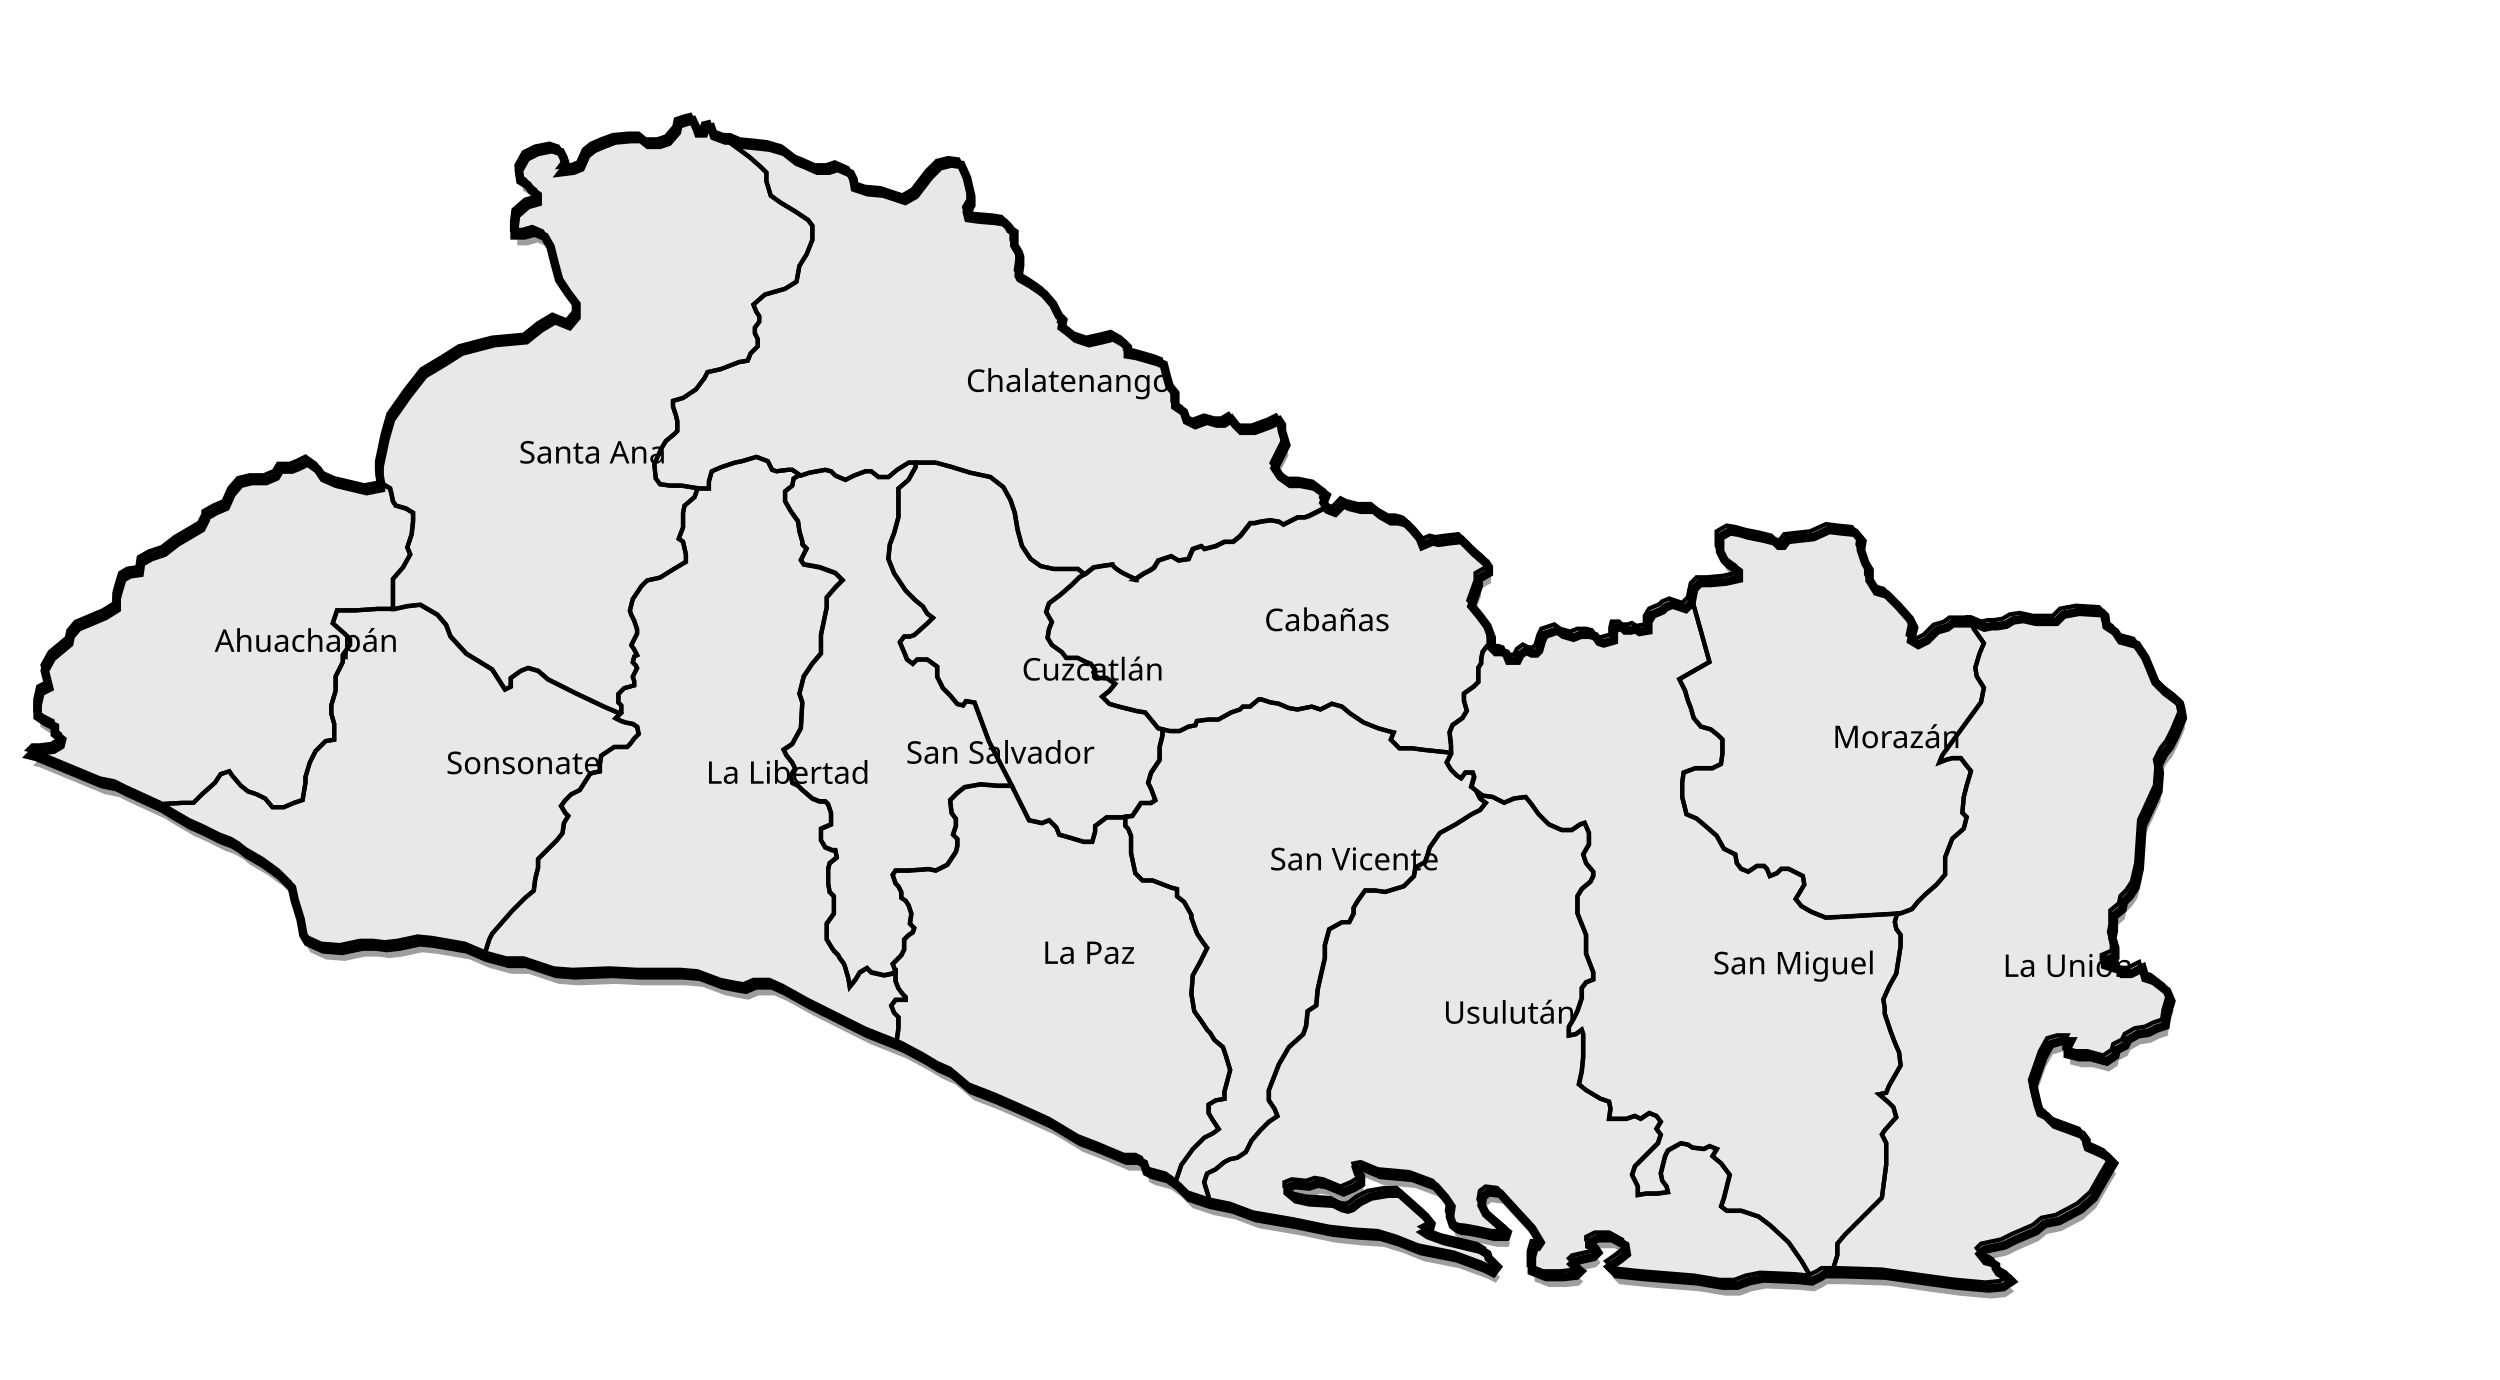
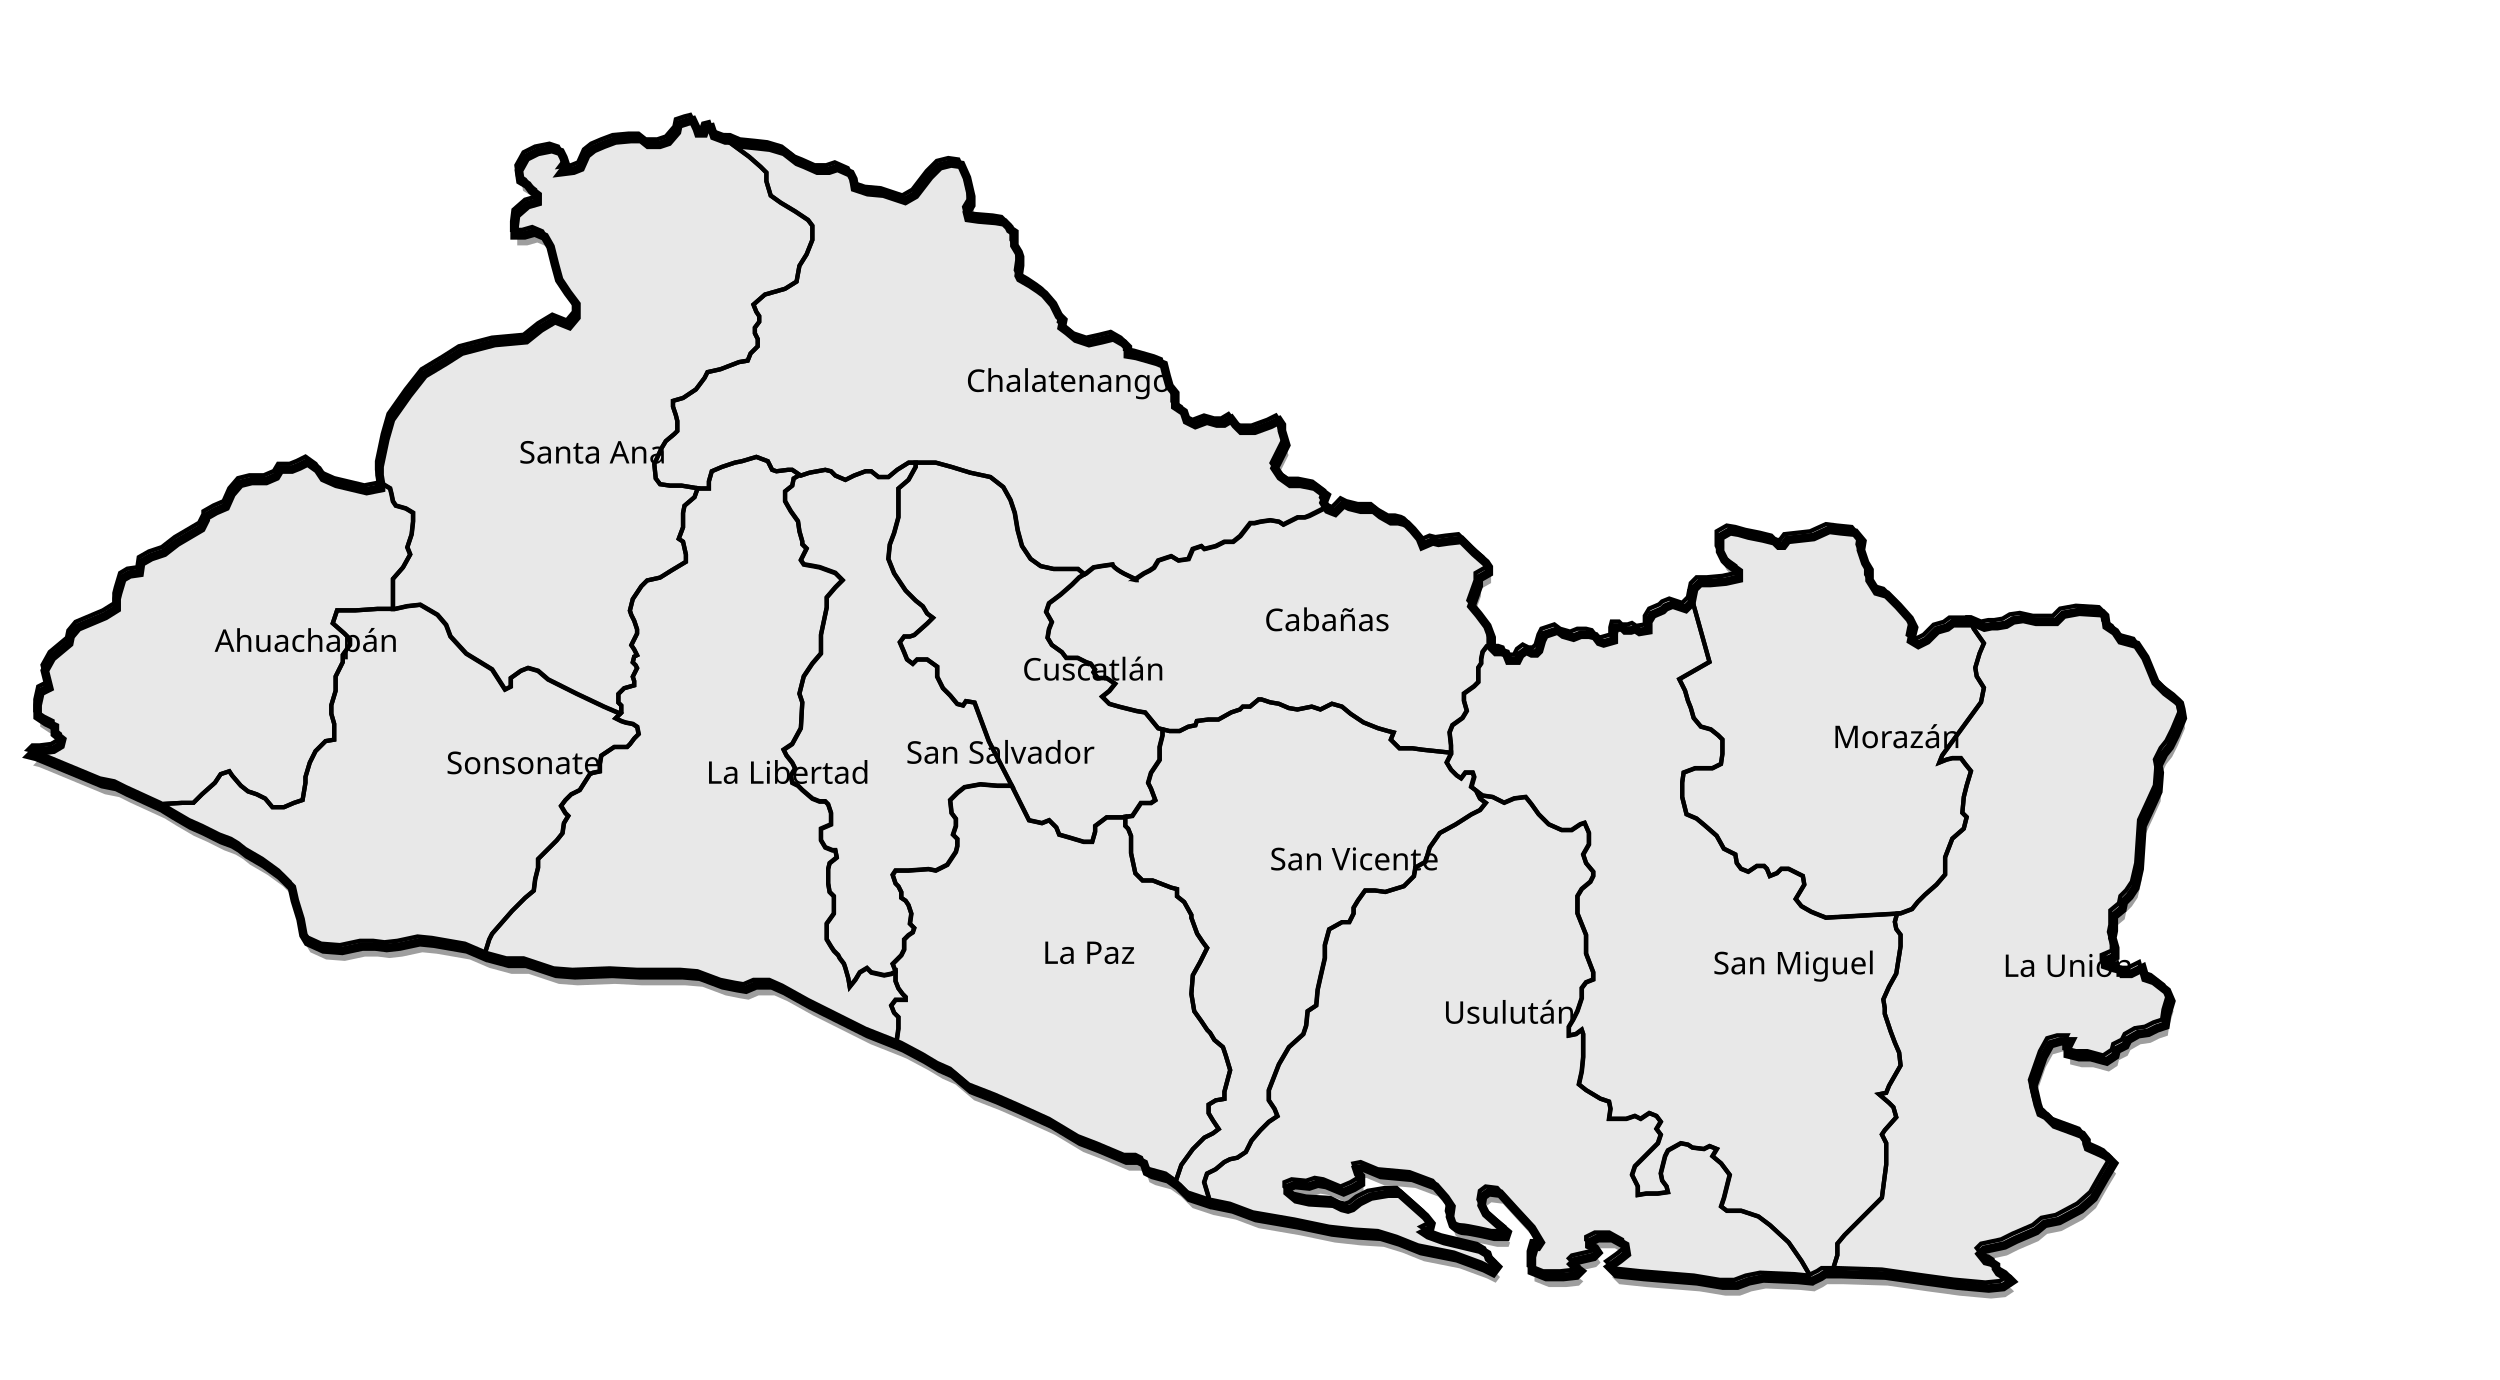
<svg xmlns="http://www.w3.org/2000/svg" version="1.1" id="svg1306" x="0px" y="0px" width="870px" height="480px" viewBox="0 0 870 480" enable-background="new 0 0 870 480" xml:space="preserve">
  <path id="shadow" fill="#9E9E9E" d="M242,45.4l-2,0.5l-3,1l-0.5,2.5l-3,3.5l-3,1h-4l-2.5-2h-3.5l-5.5,0.5l-4,1.5l-3.5,1.5l-2.5,2  l-2,4.5l-2.5,1l-4,0.5l1.5-2l-1-3l-1-2l-3-1l-5,1l-4,2l-2.5,4.5l0.5,3.5l2.5,1.5l1.5,2l2,1.5v2.5l-3.5,1l-4,3.5l-0.5,4v3h3.5l3.5-1  l3.5,1.5l2,3.5l1.5,6l1.5,5.5l3,4.5l3,4v4.5l-2.5,3l-2.5-1l-2.5-1l-5,3l-5,4l-11,1l-11.5,3l-5.5,3.5l-7.5,4.5l-5.5,7l-6,8.5l-2,7  l-2,9.5v3l0.5,3v0.8v0.7l-5,1l-10.5-2.5l-4.5-2l-2-3l-3.5-2.5l-3,1.5l-2.5,1h-4l-1.5,2.5l-3.5,1.5h-5l-4,1l-3,3.5l-2,4.5l-3.5,1.5  l-3.5,2v1l-1.5,3l-8.5,5l-4.5,3.5l-4.5,1.5l-3.5,2l-0.5,3.5l-3.5,0.5l-2.5,1.5l-1.5,5l-0.5,2v3.5l-4,2.5l-9.5,4l-2.5,3l-0.5,2.5  l-3,2.5l-3,2.5l-2.5,4.5l1.5,6l-3,1.5l-1,4.5v4l3,2l3,1.5v2.5l2.5,2l-0.5,2l-2.5,1.5l-4,0.5h-2.5l-1.5,1.5l2,0.5l2.5,1l20.5,8.5l5,1  l4,2l12,5.5l0.6,0.4l3.4,2.1l6,3.5l4.5,2l6,3l4,1.5l2.5,1.5l2.5,2l6,3.5l5.5,4l4,4l1,4.5l2,6.5l1,5.5l1.5,2.5l5.5,2.5l6.5,0.5l7-1.5  h4.5l4,0.5l4.5-0.5l7-1.5l5,0.5l11.5,2l7,3l0.1,0l7.4,2h6l4.5,1.5l6,2l6.5,0.5l13-0.5l9.5,0.5h6.5h8.5l6,0.5l8,3l5,1l3,0.5l3.5-1.5  h2h3.5l4.5,2l9,5l20,10l10.6,4.2l1.9,0.8l7.5,4l5,3l4.5,2l6.5,5.5l9,3.5l8,3.5l11,5l10,6l6.5,2.5l9.5,4h4l2,1l1,3l2,1l5.5,1.5  l3.5,2.5l0.1,0.1l3.9,3.9l7.5,2.5l0.2,0l7.3,1.5l8,3l14.5,2.5l12,2.5l9,1l8,0.5l6.5,2l7.5,3l12.5,2.5l9.5,3.5l3,1.5l1.5-2l-1.5-1.5  l-1.5-1.5l-0.5-1.5l-2.5-1.5l-12.5-3l-5.5-2l-1.5-1l2-1l0.5-2l-2-2.5l-9-8h-4l-6,1l-4,2l-2.5,2l-1.5,0.5l-2-0.5l-3-1.5l-8.5-0.5  l-4.5-1l-3-2.5v-1.5l2.5-1l5,0.5l3-1l3,0.5l6,2.5l3.5-1.5l2.5-1.5v-2.5l-1-1l-0.5-1.5l2.5-0.5l6,2.5l11,1l8,3l3.5,4l2,3l-0.5,3.5  l1,3c0,0,2,2,4,2s10.5,2,10.5,2h4l0.5-1.5l-3-2.5l-4.5-4l-1.5-3l0.5-3l2-1.5l4,0.5l5,5.5l6,6.5l3,5l-1,1.5h-1l-1,3.5v5l5,2h6  l4.5-0.5l1.5-1.5l-2-1.5l-1-1l1-1l6.5-1.5l1.5-1.5l-1-1.5l-2-1v-1l3-1.5h5l4.5,2.5l0.5,3l-2.5,2l-3.5,2.5l2.5,2.5l9.5,1l18.5,1.5  l9,1.5h5l4-1.5l5-1l12,0.5l5,0.5l0.3-0.2l2.6-1.3l1.5-1h4.1h1.4l15.5,0.5l14,2l11,1.5l11,1l5-0.5l3-2l-1-1l-3.5-2l-1-1.5v-1l-1.5-1  l-2-0.5l-2-2.5l1.5-1.5l7-1.5l4-2l7-3l3-2.5l5-1l7.5-4l4.5-4l4-7l3-5l-2.5-2.5l-2-1l-4.5-2l-0.5-1.5v-1l-1.5-2l-9.5-3.5l-3-3l-2-1  l-1-3l-1.5-6.5l3.5-10l2.5-4.5l3.5-1h3.5l-1,2v2.5l4,1h4l5.5,1.5l3-2l0.5-2l3-1.5l1-2l3.5-2l3.5-0.5l3-1.5l3-1l0.5-3.5l1.5-5  l-1.5-3.5l-4.5-3.5l-3-1l-1-3.5l-1,0.5l-3,1.5h-3l-1-1.5l-2-0.5l-3-1v-1.5l3.5-1.5v-3l-1-3.5l0.5-2.5v-2v-3l3-2.5l0.5-2.5l2-2l2-3  l1.5-6.5l1-15l3-6.5l2.5-5.5l0.5-6.5l-0.5-2.5l2-4l2-2.5l2-4l2.5-6l-0.5-3l-0.5-2l-1-1l-4-3l-3.5-3.5l-3.5-8.5l-3-4.5l-5.5-1.5l-2-3  l-3-2l-0.5-3.5l-1-1l-8-0.5l-5.5,1l-2.5,2.5h-7l-4.5-1l-3.5,0.5l-2.5,1.5l-3,0.5h-2l-2.5,0.5l-3.5-1.5h-0.9h-6.6l-2,1.5l-3.5,1  l-3.5,3.5l-3,1.5l-2.5-1.5l0.5-2.5l0.5-2l-1.5-3l-4-4.5l-4-4l-3.5-1l-2.5-4v-3.5l-1.5-2.5l-1.5-4.5l0.5-3l-2.5-3l-5-0.5l-4-0.5  l-5.5,2.5l-4.5,0.5l-4.5,0.5l-1.5,2h-1.5l-1.5-1.5l-4-1l-5-1l-3.5-1l-3-0.5l-3.5,2v5l1.5,3l1.5,1.5l3.5,2.5v2.5l-4.5,1l-5.5,0.5  h-3.5l-2,2l-0.5,2.4l-0.5,2.6l-2,2l-4.5-1.5l-2.5,1l-1,1l-3.5,1.5l-1.5,2.5v3l-3,0.5l-1.5-1l-1.5,0.5h-2l-1-1h-2.5l-0.5,2v2.5  l-3.5,1l-1.5-0.5l-1.5-2l-2-0.5h-3l-2.5,1l-3.5-1l-2-1.5l-4.5,1.5l-1,2l-1,3.5l-1,1h-1.5l-2-1l-2,1.5l-1,2h-3l-1-2.5l-1.5-0.5h-2  l-0.9-0.9l-0.6-0.6v-3.5l-1.5-4l-3-4l-2.5-3l2.5-7v-2.5l3.5-2v-2l-1-1.5l-4-3.5l-4.5-4.5l-4.5,0.5l-3.5,0.5l-2-0.5l-3.5,1.5l-1-2.5  l-2.5-3l-2-2l-1-0.5l-2-0.5h-2.5l-3.5-2l-2.5-2h-4.5l-4-1l-2-1l-1.5,1.5l-1.5,1.5l-1.3-0.5l-1.2-0.5l-1.5-2.5l1-2.5l-4-3l-5-1h-3.5  l-3.5-2.5l-2-3l4-8l-1.5-5v-2l-1-1.5l-3,1.5l-5.5,2h-4.5l-2-2l-1.5-2l-2.5,1.5h-2.5l-3.5-1l-4,1.5l-3-1.5l-1-3l-3-2v-4.5l-2-2.5  l-1-3.5l-1-4l-2.5-1l-7-2l-3-0.5v-2.5l-1.5-1.5l-3.5-2l-4,1l-4.5,1l-4.5-1.5l-3-2.5l-2-1.5l0.5-2.5l-1.5-1.5l-2-4l-3-3.5l-2-1.5  l-3-2l-3.5-2l-0.5-1l0.5-3.5v-3l-0.5-1.5l-1.5-2.5v-4.5l-1.5-1l-0.5-1l-1.5-1.5l-3-0.5l-6-0.5l-3.5-0.5l-0.5-2l1.5-2.5v-3l-1.5-6.5  l-2-4.5l-3.5-0.5l-4,1l-3.5,3.5l-5,6.5l-3.5,2l-7.5-2.5l-5.5-0.5l-4.5-1.5l-0.5-3l-1-2l-4.5-2l-3,1h-4l-4.5-2l-2.5-1l-4.5-3.5  l-5-1.5l-4.5-0.5l-5-0.5l-3.5-1.5h-1.9h-0.6l-4-1.5l-1-3l-2,0.5l-0.5,1.5h-2l-0.5-1.5L242,45.4z" />
  <path id="background" fill="#E8E8E8" stroke="#000000" stroke-width="3" d="M241.1,41.9l-2,0.5l-3,1l-0.5,2.5l-3,3.5l-3,1h-4l-2.5-2  h-3.5l-5.5,0.5l-4,1.5l-3.5,1.5l-2.5,2l-2,4.5l-2.5,1l-4,0.5l1.5-2l-1-3l-1-2l-3-1l-5,1l-4,2l-2.5,4.5l0.5,3.5l2.5,1.5l1.5,2l2,1.5  v2.5l-3.5,1l-4,3.5l-0.5,4v3h3.5l3.5-1l3.5,1.5l2,3.5l1.5,6l1.5,5.5l3,4.5l3,4v4.5l-2.5,3l-2.5-1l-2.5-1l-5,3l-5,4l-11,1l-11.5,3  l-5.5,3.5l-7.5,4.5l-5.5,7l-6,8.5l-2,7l-2,9.5v3l0.5,3v0.8v0.7l-5,1l-10.5-2.5l-4.5-2l-2-3l-3.5-2.5l-3,1.5l-2.5,1h-4l-1.5,2.5  l-3.5,1.5h-5l-4,1l-3,3.5l-2,4.5l-3.5,1.5l-3.5,2v1l-1.5,3l-8.5,5l-4.5,3.5l-4.5,1.5l-3.5,2l-0.5,3.5l-3.5,0.5l-2.5,1.5l-1.5,5  l-0.5,2v3.5l-4,2.5l-9.5,4l-2.5,3l-0.5,2.5l-3,2.5l-3,2.5l-2.5,4.5l1.5,6l-3,1.5l-1,4.5v4l3,2l3,1.5v2.5l2.5,2l-0.5,2l-2.5,1.5  l-4,0.5h-2.5l-1.5,1.5l2,0.5l2.5,1l20.5,8.5l5,1l4,2l12,5.5l0.6,0.4l3.4,2.1l6,3.5l4.5,2l6,3l4,1.5l2.5,1.5l2.5,2l6,3.5l5.5,4l4,4  l1,4.5l2,6.5l1,5.5l1.5,2.5l5.5,2.5l6.5,0.5l7-1.5h4.5l4,0.5l4.5-0.5l7-1.5l5,0.5l11.5,2l7,3l0.1,0l7.4,2h6l4.5,1.5l6,2l6.5,0.5  l13-0.5l9.5,0.5h6.5h8.5l6,0.5l8,3l5,1l3,0.5l3.5-1.5h2h3.5l4.5,2l9,5l20,10l10.6,4.2l1.9,0.8l7.5,4l5,3l4.5,2l6.5,5.5l9,3.5l8,3.5  l11,5l10,6l6.5,2.5l9.5,4h4l2,1l1,3l2,1l5.5,1.5l3.5,2.5l0.1,0.1l3.9,3.9l7.5,2.5l0.2,0l7.3,1.5l8,3l14.5,2.5l12,2.5l9,1l8,0.5  l6.5,2l7.5,3l12.5,2.5l9.5,3.5l3,1.5l1.5-2l-1.5-1.5l-1.5-1.5l-0.5-1.5l-2.5-1.5l-12.5-3l-5.5-2l-1.5-1l2-1l0.5-2l-2-2.5l-9-8h-4  l-6,1l-4,2l-2.5,2l-1.5,0.5l-2-0.5l-3-1.5l-8.5-0.5l-4.5-1l-3-2.5v-1.5l2.5-1l5,0.5l3-1l3,0.5l6,2.5l3.5-1.5l2.5-1.5v-2.5l-1-1  l-0.5-1.5l2.5-0.5l6,2.5l11,1l8,3l3.5,4l2,3l-0.5,3.5l1,3c0,0,2,2,4,2c2,0,10.5,2,10.5,2h4l0.5-1.5l-3-2.5l-4.5-4l-1.5-3l0.5-3  l2-1.5l4,0.5l5,5.5l6,6.5l3,5l-1,1.5h-1l-1,3.5v5l5,2h6l4.5-0.5l1.5-1.5l-2-1.5l-1-1l1-1l6.5-1.5l1.5-1.5l-1-1.5l-2-1v-1l3-1.5h5  l4.5,2.5l0.5,3l-2.5,2l-3.5,2.5l2.5,2.5l9.5,1l18.5,1.5l9,1.5h5l4-1.5l5-1l12,0.5l5,0.5l0.3-0.2l2.7-1.3l1.5-1h4.1h1.4l15.5,0.5  l14,2l11,1.5l11,1l5-0.5l3-2l-1-1l-3.5-2l-1-1.5v-1l-1.5-1l-2-0.5l-2-2.5l1.5-1.5l7-1.5l4-2l7-3l3-2.5l5-1l7.5-4l4.5-4l4-7l3-5  l-2.5-2.5l-2-1l-4.5-2l-0.5-1.5v-1l-1.5-2l-9.5-3.5l-3-3l-2-1l-1-3l-1.5-6.5l3.5-10l2.5-4.5l3.5-1h3.5l-1,2v2.5l4,1h4l5.5,1.5l3-2  l0.5-2l3-1.5l1-2l3.5-2l3.5-0.5l3-1.5l3-1l0.5-3.5l1.5-5l-1.5-3.5l-4.5-3.5l-3-1l-1-3.5l-1,0.5l-3,1.5h-3l-1-1.5l-2-0.5l-3-1v-1.5  l3.5-1.5v-3l-1-3.5l0.5-2.5v-2v-3l3-2.5l0.5-2.5l2-2l2-3l1.5-6.5l1-15l3-6.5l2.5-5.5l0.5-6.5l-0.5-2.5l2-4l2-2.5l2-4l2.5-6l-0.5-3  l-0.5-2l-1-1l-4-3l-3.5-3.5l-3.5-8.5l-3-4.5l-5.5-1.5l-2-3l-3-2l-0.5-3.5l-1-1l-8-0.5l-5.5,1l-2.5,2.5h-7l-4.5-1l-3.5,0.5l-2.5,1.5  l-3,0.5h-2l-2.5,0.5l-3.5-1.5h-0.9h-6.6l-2,1.5l-3.5,1l-3.5,3.5l-3,1.5l-2.5-1.5l0.5-2.5l0.5-2l-1.5-3l-4-4.5l-4-4l-3.5-1l-2.5-4  v-3.5l-1.5-2.5l-1.5-4.5l0.5-3l-2.5-3l-5-0.5l-4-0.5l-5.5,2.5l-4.5,0.5l-4.5,0.5l-1.5,2h-1.5l-1.5-1.5l-4-1l-5-1l-3.5-1l-3-0.5  l-3.5,2v5l1.5,3l1.5,1.5l3.5,2.5v2.5l-4.5,1l-5.5,0.5h-3.5l-2,2l-0.5,2.4l-0.5,2.6l-2,2l-4.5-1.5l-2.5,1l-1,1l-3.5,1.5l-1.5,2.5v3  l-3,0.5l-1.5-1l-1.5,0.5h-2l-1-1h-2.5l-0.5,2v2.5l-3.5,1l-1.5-0.5l-1.5-2l-2-0.5h-3l-2.5,1l-3.5-1l-2-1.5l-4.5,1.5l-1,2l-1,3.5l-1,1  h-1.5l-2-1l-2,1.5l-1,2h-3l-1-2.5l-1.5-0.5h-2l-0.9-0.9l-0.6-0.6v-3.5l-1.5-4l-3-4l-2.5-3l2.5-7v-2.5l3.5-2v-2l-1-1.5l-4-3.5  l-4.5-4.5l-4.5,0.5l-3.5,0.5l-2-0.5l-3.5,1.5l-1-2.5l-2.5-3l-2-2l-1-0.5l-2-0.5h-2.5l-3.5-2l-2.5-2h-4.5l-4-1l-2-1l-1.5,1.5  l-1.5,1.5l-1.3-0.5l-1.2-0.5l-1.5-2.5l1-2.5l-4-3l-5-1h-3.5l-3.5-2.5l-2-3l4-8l-1.5-5v-2l-1-1.5l-3,1.5l-5.5,2H432l-2-2l-1.5-2  l-2.5,1.5h-2.5l-3.5-1l-4,1.5l-3-1.5l-1-3l-3-2v-4.5l-2-2.5l-1-3.5l-1-4l-2.5-1l-7-2l-3-0.5v-2.5l-1.5-1.5l-3.5-2l-4,1l-4.5,1  l-4.5-1.5l-3-2.5l-2-1.5l0.5-2.5l-1.5-1.5l-2-4l-3-3.5l-2-1.5l-3-2l-3.5-2l-0.5-1l0.5-3.5v-3l-0.5-1.5l-1.5-2.5v-4.5l-1.5-1l-0.5-1  l-1.5-1.5l-3-0.5l-6-0.5l-3.5-0.5l-0.5-2l1.5-2.5v-3l-1.5-6.5l-2-4.5l-3.5-0.5l-4,1l-3.5,3.5l-5,6.5l-3.5,2l-7.5-2.5l-5.5-0.5  l-4.5-1.5l-0.5-3l-1-2l-4.5-2l-3,1h-4l-4.5-2l-2.5-1l-4.5-3.5l-5-1.5l-4.5-0.5l-5-0.5l-3.5-1.5h-1.9h-0.6l-4-1.5l-1-3l-2,0.5  l-0.5,1.5h-2l-0.5-1.5L241.1,41.9z" />
  <g id="d14">
    <path id="_x31_4" fill="none" stroke="#000000" stroke-width="1.5" d="M660.2,317.9l-0.8,2.9l0.5,2.5l1.5,2v4l-1.5,9.5l-2.5,4.5   l-2,4.5l0.5,3v2l2,6l1.5,4l1.5,3.5l0.5,4.5l-2,3.5l-2,3.5l-1,2.5l-2.5,0.5l3.5,3l1.5,1.5l1,3.5l-4,4.5l-1,1.5l1.5,3v3v4.5   l-1.5,11.5l-13,13l-2.5,3v4l-1.4,4.5h1.4l15.5,0.5l14,2l11,1.5l11,1l5-0.5l3-2l-1-1l-3.5-2l-1-1.5v-1l-1.5-1l-2-0.5l-2-2.5l1.5-1.5   l7-1.5l4-2l7-3l3-2.5l5-1l7.5-4l4.5-4l4-7l3-5l-2.5-2.5l-2-1l-4.5-2l-0.5-1.5v-1l-1.5-2l-9.5-3.5l-3-3l-2-1l-1-3l-1.5-6.5l3.5-10   l2.5-4.5l3.5-1h3.5l-1,2v2.5l4,1h4l5.5,1.5l3-2l0.5-2l3-1.5l1-2l3.5-2l3.5-0.5l3-1.5l3-1l0.5-3.5l1.5-5l-1.5-3.5l-4.5-3.5l-3-1   l-1-3.5l-1,0.5l-3,1.5h-3l-1-1.5l-2-0.5l-3-1v-1.5l3.5-1.5v-3l-1-3.5l0.5-2.5v-2v-3l3-2.5l0.5-2.5l2-2l2-3l1.5-6.5l1-15l3-6.5   l2.5-5.5l0.5-6.5l-0.5-2.5l2-4l2-2.5l2-4l2.5-6l-0.5-3l-0.5-2l-1-1l-4-3l-3.5-3.5l-3.5-8.5l-3-4.5l-5.5-1.5l-2-3l-3-2l-0.5-3.5   l-1-1l-8-0.5l-5.5,1l-2.5,2.5h-7l-4.5-1l-3.5,0.5l-2.5,1.5l-3,0.5h-2l-2.5,0.5l-3.5-1.5h-0.9l1.9,4l3.5,5l-1.5,3.5l-1.5,5l0.5,3   l2.5,4l-1,5l-13.5,18.5l-1,2.5l2.5-1l2-0.5h3l1.5,2l2,2.5l-1.5,5l-1,4l-0.5,5.5l1.5,1.5l-1,4l-4,3.5l-2.5,6.5v6l-3,3.5l-4,3.5   l-2.5,2.5l-2,2.5l-4,1.5L660.2,317.9z" />
    <text transform="matrix(1 0 0 1 696.9795 339.9434)" font-family="'MyriadPro-Regular'" font-size="10.858">La Unión</text>
  </g>
  <g id="d13">
    <path id="_x31_3_1_" fill="none" stroke="#000000" stroke-width="1.5" d="M587.9,205.3l7,25.1l-10.5,6l2,4l1,3.5l1,2.5l1,3.5l2.5,3   l3.5,1l2.5,2l1.5,1.5v5l-0.5,3.5l-3,1.5h-3.5h-2.5l-4,1.5l-0.5,3.5v5l1.5,6l3.5,1.5l3,2.5l4,3.5l2.5,4.5l4,2l0.5,3l1.5,2l2.5,1l3-2   h2.5l1,1l1,2.5l2.5-1l1.5-1.5h2.5l5,2.5l0.5,3l-1.5,2.5l-1.5,2.5l2,2.5l3.5,2l5,2l26-1.5l4-1.5l2-2.5l2.5-2.5l4-3.5l3-3.5v-6   l2.5-6.5l4-3.5l1-4l-1.5-1.5l0.5-5.5l1-4l1.5-5l-2-2.5l-1.5-2h-3l-2,0.5l-2.5,1l1-2.5l13.5-18.5l1-5l-2.5-4l-0.5-3l1.5-5l1.5-3.5   l-3.5-5l-1.9-4h-6.6l-2,1.5l-3.5,1l-3.5,3.5l-3,1.5l-2.5-1.5l0.5-2.5l0.5-2l-1.5-3l-4-4.5l-4-4l-3.5-1l-2.5-4v-3.5l-1.5-2.5   l-1.5-4.5l0.5-3l-2.5-3l-5-0.5l-4-0.5l-5.5,2.5l-4.5,0.5l-4.5,0.5l-1.5,2h-1.5l-1.5-1.5l-4-1l-5-1l-3.5-1l-3-0.5l-3.5,2v5l1.5,3   l1.5,1.5l3.5,2.5v2.5l-4.5,1l-5.5,0.5h-3.5l-2,2L587.9,205.3z" />
    <text transform="matrix(1 0 0 1 637.6904 260.3203)" font-family="'MyriadPro-Regular'" font-size="10.858">Morazán</text>
  </g>
  <g id="d12">
    <path id="_x31_2_1_" fill="none" stroke="#000000" stroke-width="1.5" d="M660.2,317.9l-24.8,1.4l-5-2l-3.5-2l-2-2.5l1.5-2.5   l1.5-2.5l-0.5-3l-5-2.5h-2.5l-1.5,1.5l-2.5,1l-1-2.5l-1-1h-2.5l-3,2l-2.5-1l-1.5-2l-0.5-3l-4-2l-2.5-4.5l-4-3.5l-3-2.5l-3.5-1.5   l-1.5-6v-5l0.5-3.5l4-1.5h2.5h3.5l3-1.5l0.5-3.5v-5l-1.5-1.5l-2.5-2l-3.5-1l-2.5-3l-1-3.5l-1-2.5l-1-3.5l-2-4l10.5-6l-7-25.1   l-0.5,2.6l-2,2l-4.5-1.5l-2.5,1l-1,1l-3.5,1.5l-1.5,2.5v3l-3,0.5l-1.5-1l-1.5,0.5h-2l-1-1h-2.5l-0.5,2v2.5l-3.5,1l-1.5-0.5l-1.5-2   l-2-0.5h-3l-2.5,1l-3.5-1l-2-1.5l-4.5,1.5l-1,2l-1,3.5l-1,1h-1.5l-2-1l-2,1.5l-1,2h-3l-1-2.5l-1.5-0.5h-2l-0.9-0.9l-1.1,0.9l-1.5,2   l-0.5,2.5v1.5l-1,1.5v2.5v2.5l-1.5,1.5l-3.5,2.5v2.5l1,3.5l-1.5,2.5l-3.5,2.5l-1,2.5l0.5,4.5v3l-1.5,3l1.5,2.5l2,2l1.5,1l1.5-2h2.5   l0.5,1.5l-1,3.5l4,3l3.5,0.5l4,2l3.5-1.5l4-0.5l2,2.5l2.5,3.5l3.5,3.5l4.5,2h3.5l3-2l1.5-0.5l1.5,3.5v4l-2,3.5l1,3l2.5,3v1.5l-1,2   l-3,2.5l-1.5,2.5v6l2,5l1,2.5v6.5l2.5,6.5v2.5l-2.5,1l-1.5,2v3.5l-1.5,4.5l-1.5,3l-1.5,2.5v3l2.5-0.5l2-1.5l0.5,1.5v2.5v5.5l-0.5,5   l-1,4.5l2.5,2l5,3l3,1l0.5,2.5l-0.5,3.5h3h3l3-1l2,1l3-2l2.5,1l1.5,2l-1.5,2.5l1.5,2l-1,3l-8,8l-1,3l2,4v3l3-0.5h4l3.5-0.5l-0.5-2   l-1.5-2l-0.5-2.5l1.5-6l1-2l4.5-2.5l2.5,0.5l1.5,1l4,0.5l2-1l2.5,1l-1.5,2.5l3,2.5l1.5,2l1.5,2l-1,4l-1,4l-1,3l2,1.5h5l6,2l4,3   l6.5,6l4.5,6.5l2.8,4.8l2.7-1.3l1.5-1h4.1l1.4-4.5v-4l2.5-3l13-13l1.5-11.5v-4.5v-3l-1.5-3l1-1.5l4-4.5l-1-3.5l-1.5-1.5l-3.5-3   l2.5-0.5l1-2.5l2-3.5l2-3.5l-0.5-4.5l-1.5-3.5l-1.5-4l-2-6v-2l-0.5-3l2-4.5l2.5-4.5l1.5-9.5v-4l-1.5-2l-0.5-2.5L660.2,317.9z" />
    <text transform="matrix(1 0 0 1 596.0684 339.04)" font-family="'MyriadPro-Regular'" font-size="10.858">San Miguel</text>
  </g>
  <g id="d11">
    <path id="_x31_1_2_" fill="none" stroke="#000000" stroke-width="1.5" d="M513.7,275.2l0.3,0.7l1,2l2,1.5l-2,2.5l-3,1.5l-5.5,3.5   l-5.5,3l-3.5,5l-1.5,5l-3.5,2l-0.5,3l-3.5,3.5l-6.5,2l-3.5-0.5H475l-2.5,3.5l-1.5,2.5v2l-1.5,3H467l-4.5,2.5l-1.5,5.5v4.5l-1.5,6.5   l-1,4.5l-0.5,5.5l-3,2l-0.5,5l-1,3l-5,4.5l-3.5,6l-3.5,9v3.5l2,3l1,2.5l-3,2l-3,3l-3,3.5l-2,4l-3,2l-2.5,0.5l-2,1l-3,2.5l-3,1.5   l-1,3l1.5,5l0.2,1l7.3,1.5l8,3l14.5,2.5l12,2.5l9,1l8,0.5l6.5,2l7.5,3l12.5,2.5l9.5,3.5l3,1.5l1.5-2l-1.5-1.5l-1.5-1.5l-0.5-1.5   l-2.5-1.5l-12.5-3l-5.5-2l-1.5-1l2-1l0.5-2l-2-2.5l-9-8h-4l-6,1l-4,2l-2.5,2l-1.5,0.5l-2-0.5l-3-1.5l-8.5-0.5l-4.5-1l-3-2.5v-1.5   l2.5-1l5,0.5l3-1l3,0.5l6,2.5l3.5-1.5l2.5-1.5v-2.5l-1-1l-0.5-1.5l2.5-0.5l6,2.5l11,1l8,3l3.5,4l2,3l-0.5,3.5l1,3c0,0,2,2,4,2   c2,0,10.5,2,10.5,2h4l0.5-1.5l-3-2.5l-4.5-4l-1.5-3l0.5-3l2-1.5l4,0.5l5,5.5l6,6.5l3,5l-1,1.5h-1l-1,3.5v5l5,2h6l4.5-0.5l1.5-1.5   l-2-1.5l-1-1l1-1l6.5-1.5l1.5-1.5l-1-1.5l-2-1v-1l3-1.5h5l4.5,2.5l0.5,3l-2.5,2l-3.5,2.5l2.5,2.5l9.5,1l18.5,1.5l9,1.5h5l4-1.5l5-1   l12,0.5l5,0.5l0.3-0.2l-2.8-4.8l-4.5-6.5l-6.5-6l-4-3l-6-2h-5l-2-1.5l1-3l1-4l1-4l-1.5-2l-1.5-2l-3-2.5l1.5-2.5l-2.5-1l-2,1l-4-0.5   l-1.5-1l-2.5-0.5l-4.5,2.5l-1,2l-1.5,6l0.5,2.5l1.5,2l0.5,2l-3.5,0.5h-4l-3,0.5v-3l-2-4l1-3l8-8l1-3l-1.5-2l1.5-2.5l-1.5-2l-2.5-1   l-3,2l-2-1l-3,1h-3h-3l0.5-3.5l-0.5-2.5l-3-1l-5-3l-2.5-2l1-4.5l0.5-5v-5.5v-2.5l-0.5-1.5l-2,1.5l-2.5,0.5v-3l1.5-2.5l1.5-3   l1.5-4.5v-3.5l1.5-2l2.5-1v-2.5l-2.5-6.5v-6.5l-1-2.5l-2-5v-6l1.5-2.5l3-2.5l1-2v-1.5l-2.5-3l-1-3l2-3.5v-4l-1.5-3.5l-1.5,0.5l-3,2   h-3.5l-4.5-2l-3.5-3.5l-2.5-3.5l-2-2.5l-4,0.5l-3.5,1.5l-4-2l-3.5-0.5L513.7,275.2z" />
    <text transform="matrix(1 0 0 1 502.2119 356.2305)" font-family="'MyriadPro-Regular'" font-size="10.858">Usulután</text>
  </g>
  <g id="d10">
    <path id="_x31_0_2_" fill="none" stroke="#000000" stroke-width="1.5" d="M391.6,284.2v3.2l1,1l1,2.5v6l1.5,7l2.5,2.5h3.5l6.5,2.5   l2,0.5v2.5l2.5,2l2.5,4.5v1l2,5.5l2,3l1.5,2l-2.5,5l-2.5,4.5l-0.5,6.5l1,6l2.5,3.5l2,3l1,1l1.5,2.5l3,2.5l1,3l1.5,5l-2,7.5v2.5   l-3,0.5l-2.5,1.5v3l1.5,2.5l2,3l-2,1.5l-3,1.5l-4,4l-4,5.5l-1.9,5.6l3.9,3.9l7.5,2.5l0.2,0l-0.2-1l-1.5-5l1-3l3-1.5l3-2.5l2-1   l2.5-0.5l3-2l2-4l3-3.5l3-3l3-2l-1-2.5l-2-3v-3.5l3.5-9l3.5-6l5-4.5l1-3l0.5-5l3-2l0.5-5.5l1-4.5l1.5-6.5v-4.5l1.5-5.5l4.5-2.5h2.5   l1.5-3v-2l1.5-2.5l2.5-3.5h3.5l3.5,0.5l6.5-2l3.5-3.5l0.5-3l3.5-2l1.5-5l3.5-5l5.5-3l5.5-3.5l3-1.5l2-2.5l-2-1.5l-1-2l-0.3-0.7   l-1.7-1.3l1-3.5l-0.5-1.5H510l-1.5,2l-1.5-1l-2-2l-1.5-2.5l1.5-3v-0.5h-0.5l-9.5-1l-3.5-0.5H487l-3-3l1-2.5l-2-0.5l-3.5-1l-5-2   l-4.5-3l-3-2.5l-3.5-1l-4,2l-3-1l-5,1l-3-0.5l-3.5-1.5l-3-0.5l-3-1h-1l-3,2.5h-2.5l-1,1l-3,1l-4.5,2.5h-3.5l-4,0.5l-0.5,1.5   l-2.5,0.5l-3,1.5h-3.5l-2.5-0.6v2.1l-1,4v4.5l-3,4.5l-1,3.5l1,2l1.5,4l-1.5,1h-3.5l-1,1.5l-2,3L391.6,284.2z" />
    <text transform="matrix(1 0 0 1 441.8389 302.8467)" font-family="'MyriadPro-Regular'" font-size="10.858">San Vicente</text>
  </g>
  <g id="d09">
    <path id="_x30_9" fill="none" stroke="#000000" stroke-width="1.5" d="M462.2,175.9l-0.7,0.5l-6,3L454,180h-2.5l-2,1l-3,1.5l-1.5-1   l-3-0.5l-3.5,0.5l-2,0.5H435l-3.5,4.5l-2.5,2h-3l-3,1.5l-4,1l-1-1l-3,1l-1.5,3.5l-3.5,0.5l-2.5-1.5l-4.5,1.5l-1.5,2.5l-1.5,1l-2,1   l-3,2c0.1,0,0.3,0.2,0.4,0.2c0.2,0.1,0.2,0.2,0.2,0.2c0,0-0.1,0-0.3,0c-0.6-0.1-1.8-0.4-1.8-0.4h1.5c-0.4-0.2-0.8-0.5-2-1   c-1.4-0.6-2.4-1.2-3.3-1.7c-0.8-0.5-1.4-0.9-1.8-1.3c-0.8-0.7-0.9-1.1-0.9-1.1l-3.5,0.5l-3,0.5l-2.5,2l-2.5,1.5l-2.5,2.5l-4,3.5   l-4,3l-1,3l2,3.5l-1,2.5l-0.5,3l1.5,2.5l3.5,2.5l1.5,2h4l3,1.5l1.5,0.5l1.5,2l-0.5,1l1.5,2h3l3,2l-2,2.5l-2.5,2l2.5,2.5l3.5,1   l6,1.5l3,0.5l4.5,5.5l4,1h3.5l3-1.5l2.5-0.5l0.5-1.5l4-0.5h3.5l4.5-2.5l3-1l1-1h2.5l3-2.5h1l3,1l3,0.5l3.5,1.5l3,0.5l5-1l3,1l4-2   l3.5,1l3,2.5l4.5,3l5,2l3.5,1l2,0.5l-1,2.5l3,3h4.5l3.5,0.5l9.5,1h0.5v-2.5l-0.5-4.5l1-2.5l3.5-2.5l1.5-2.5l-1-3.5v-2.5l3.5-2.5   l1.5-1.5v-2.5v-2.5l1-1.5v-1.5l0.5-2.5l1.5-2l1.1-0.9l-0.6-0.6v-3.5l-1.5-4l-3-4l-2.5-3l2.5-7v-2.5l3.5-2v-2l-1-1.5l-4-3.5   l-4.5-4.5l-4.5,0.5l-3.5,0.5l-2-0.5l-3.5,1.5l-1-2.5l-2.5-3l-2-2l-1-0.5l-2-0.5H483l-3.5-2l-2.5-2h-4.5l-4-1l-2-1L465,175l-1.5,1.5   L462.2,175.9z" />
    <text transform="matrix(1 0 0 1 439.9785 219.6055)" font-family="'MyriadPro-Regular'" font-size="10.858">Cabañas</text>
  </g>
  <g id="d08">
    <path id="_x30_8_1_" fill="none" stroke="#000000" stroke-width="1.5" d="M352.1,273.4h-5l-6-0.5l-5.5,1l-2.5,2l-2.5,2.5l0.5,4.5   l1.5,2v2.5l-1,3l1.5,1.5v2.5l-0.5,2l-3,4.5l-4,2l-2.5-0.5l-7,0.5h-4.5l-1,1.5l1,3l1,1l1,2v2l1.5,1l1,1.5l1,3l-0.5,3.5l1.5,1.5   l-0.5,1.5l-1.5,1l-1.5,1.5v3.5l-1,2l-3,3l1,2.5v3.5l1,2.5l1.5,2l1,1v1h-3.5l-1.5,2l1,2.5l1.5,1.5v4l-0.5,3.5l-0.4,0.7l1.9,0.8   l7.5,4l5,3l4.5,2l6.5,5.5l9,3.5l8,3.5l11,5l10,6l6.5,2.5l9.5,4h4l2,1l1,3l2,1l5.5,1.5l3.5,2.5l0.1,0.1l1.9-5.6l4-5.5l4-4l3-1.5   l2-1.5l-2-3l-1.5-2.5v-3l2.5-1.5l3-0.5v-2.5l2-7.5l-1.5-5l-1-3l-3-2.5l-1.5-2.5l-1-1l-2-3l-2.5-3.5l-1-6l0.5-6.5l2.5-4.5l2.5-5   l-1.5-2l-2-3l-2-5.5v-1l-2.5-4.5l-2.5-2v-2.5l-2-0.5l-6.5-2.5h-3.5l-2.5-2.5l-1.5-7v-6l-1-2.5l-1-1v-3.2l-1,0.2h-5.5l-4,3v2l-1,3.5   h-3l-5-1.5l-3.5-1l-1-2.5l-2.5-2.5l-2.5,1l-4.5-1L352.1,273.4z" />
    <text transform="matrix(1 0 0 1 362.7324 335.4199)" font-family="'MyriadPro-Regular'" font-size="10.858">La Paz</text>
  </g>
  <g id="d07">
    <path id="_x30_7" fill="none" stroke="#000000" stroke-width="1.5" d="M318.6,161v1.5l-2.5,4.5l-3.5,3v3v3v4l-1.5,5.5l-1.5,4   l-0.5,5l2,5l4,6l3.5,3.5l2.5,2l1.5,2.5l2,1.5l-2,2l-4.5,4l-1.5,0.5h-2l-1.5,2l1.5,3.5l1,2.5l2,1.5l1.5-1.5h3.5l3.5,2.5v3.5l2,4   l2.5,2.5l2.5,3l2,0.5l1-1.5l3,0.5l5,13.5l8,15.5l6,12l4.5,1l2.5-1l2.5,2.5l1,2.5l3.5,1l5,1.5h3l1-3.5v-2l4-3h5.5l3.5-0.5l2-3l1-1.5   h3.5l1.5-1l-1.5-4l-1-2l1-3.5l3-4.5v-4.5l1-4v-2.1l-1.5-0.4l-4.5-5.5l-3-0.5l-6-1.5l-3.5-1l-2.5-2.5l2.5-2l2-2.5l-3-2h-3l-1.5-2   l0.5-1l-1.5-2l-1.5-0.5l-3-1.5h-4l-1.5-2l-3.5-2.5l-1.5-2.5l0.5-3l1-2.5l-2-3.5l1-3l4-3l4-3.5l2.5-2.5l1.8-1.1l-2.3-1.9h-3h-3h-2.5   l-4.5-1l-3.5-2.5l-3-4.5l-1.5-5.5l-1-6l-1.5-4.5l-2.5-4.5l-4.5-3.5l-7-1.5l-6.5-2l-5.5-1.5h-5.5H318.6z" />
-     <text transform="matrix(1 0 0 1 355.5752 236.7969)" font-family="'MyriadPro-Regular'" font-size="10.858">Cuzcatlán</text>
+     <text transform="matrix(1 0 0 1 355.7485 236.7969)" font-family="'MyriadPro-Regular'" font-size="10.858">Cuscatlán</text>
  </g>
  <g id="d06">
    <path id="_x30_6_1_" fill="none" stroke="#000000" stroke-width="1.5" d="M278.3,165.3l-2.1,1.2l-0.5,2.5l-2.5,2v3.5l2,3.5l2.5,3.5   l0.5,3.5l1,3.5v1l1.5,1.5l-1,2l-1,2l1,1.5l5.5,1l5.5,2l2.5,2.5l-2.5,2.5l-3,3.5v3.5l-2,9.5v6.5l-3,3.5l-3,4.5l-1.5,6l1,3l-0.5,9   l-3,5.5l-3,2l1,2l2,2.5l1,2l-1.5,2.5l0.5,2.5l2,1l1.5,1.5l3.5,3l2.5,1h2l1,1l1,3v2v2l-3.5,1.5v2v2l1.5,2.5l2.5,1h1l0.5,2.5l-2.5,2   l-0.5,2v2.5v2.5l0.5,3l1.5,1.5v2.5v3.5l-2.5,3.5v2.5v3l1.5,2.5l1,1.5l1.5,1.5l0.5,1l1.5,2l0.5,1.5l1,3.5l0.5,3l2-2.5l1.5-2.5   l2.5-1.5l1.5,1.5l4.5,1l2.5-0.5l1.5-0.8v-0.2l-1-2.5l3-3l1-2v-3.5l1.5-1.5l1.5-1l0.5-1.5l-1.5-1.5l0.5-3.5l-1-3l-1-1.5l-1.5-1v-2   l-1-2l-1-1l-1-3l1-1.5h4.5l7-0.5l2.5,0.5l4-2l3-4.5l0.5-2v-2.5l-1.5-1.5l1-3v-2.5l-1.5-2l-0.5-4.5l2.5-2.5l2.5-2l5.5-1l6,0.5h5   l-8-15.5l-5-13.5l-3-0.5l-1,1.5l-2-0.5l-2.5-3l-2.5-2.5l-2-4v-3.5l-3.5-2.5h-3.5l-1.5,1.5l-2-1.5l-1-2.5l-1.5-3.5l1.5-2h2l1.5-0.5   l4.5-4l2-2l-2-1.5l-1.5-2.5l-2.5-2l-3.5-3.5l-4-6l-2-5l0.5-5l1.5-4l1.5-5.5v-4v-3v-3l3.5-3l2.5-4.5V161h-2.5l-4,2.5l-3,2.5h-3.5   l-2.5-2h-2l-4,1.5l-3,1.5l-3.5-1.5l-1.5-1.5l-2-0.5l-5.5,1l-3,1L278.3,165.3z" />
    <text transform="matrix(1 0 0 1 315.2422 265.751)" font-family="'MyriadPro-Regular'" font-size="10.858">San Salvador</text>
  </g>
  <g id="d05">
    <path id="_x30_5_1_" fill="none" stroke="#000000" stroke-width="1.5" d="M242.8,169.9l-1.1,3.1l-3.5,3l-0.5,2.5v3v2l-1.5,4l1.5,1   l1,4.5v2.5l-5,3l-4,2.5l-4.5,1l-2,2l-3,4.5l-1,4l0.5,1.5l1,2l1,3v1.5l-2,4l1,1.5l1,2l-1,0.5l-0.5,2l1,1l0.5,1l-1.5,3l0.5,1.5v1.5   l-3.5,1l-2,2v3l1,1v2.5l-2,2l2,1l1.5,0.5l2.5,0.5l1.5,1l0.5,2.5l-1.5,1.5l-1.5,2l-1,1h-4.5l-4.5,3l-0.5,3v2.5l-2.5,0.5l-1,0.5   l-3.5,5.5l-3,1.5l-2,2l-1.5,2l1.5,2.5l1,1l-1.5,2.5l-0.5,3.5l-2,2.5l-3.5,3.5l-3,3v3l-1,4l-0.5,4l-3,2.5l-4.5,4.5l-3.5,4l-3.5,4   l-1,2l-1.4,4.5l7.4,2h6l4.5,1.5l6,2l6.5,0.5l13-0.5l9.5,0.5h6.5h8.5l6,0.5l8,3l5,1l3,0.5l3.5-1.5h2h3.5l4.5,2l9,5l20,10l10.6,4.2   l0.4-0.7l0.5-3.5v-4l-1.5-1.5l-1-2.5l1.5-2h3.5v-1l-1-1l-1.5-2l-1-2.5V338l-1.5,0.8l-2.5,0.5l-4.5-1l-1.5-1.5l-2.5,1.5l-1.5,2.5   l-2,2.5l-0.5-3l-1-3.5l-0.5-1.5l-1.5-2l-0.5-1l-1.5-1.5l-1-1.5l-1.5-2.5v-3v-2.5l2.5-3.5v-3.5v-2.5l-1.5-1.5l-0.5-3v-2.5v-2.5   l0.5-2l2.5-2l-0.5-2.5h-1l-2.5-1l-1.5-2.5v-2v-2l3.5-1.5v-2v-2l-1-3l-1-1h-2l-2.5-1l-3.5-3l-1.5-1.5l-2-1l-0.5-2.5l1.5-2.5l-1-2   l-2-2.5l-1-2l3-2l3-5.5l0.5-9l-1-3l1.5-6l3-4.5l3-3.5v-6.5l2-9.5v-3.5l3-3.5l2.5-2.5l-2.5-2.5l-5.5-2l-5.5-1l-1-1.5l1-2l1-2   l-1.5-1.5v-1l-1-3.5l-0.5-3.5l-2.5-3.5l-2-3.5V171l2.5-2l0.5-2.5l2.1-1.2l-1.1-0.8l-1.5-1h-1.5l-4,0.5l-1.5-0.5l-1.5-3l-4-1.5   l-5,1.5l-2.5,0.5l-4.5,1.5l-3.5,1.5l-1,3.5v2.5h-0.5h-3L242.8,169.9z" />
    <text transform="matrix(1 0 0 1 245.6943 272.7324)" font-family="'MyriadPro-Regular'" font-size="10.858">La Libertad</text>
  </g>
  <g id="d04">
    <path id="_x30_4" fill="none" stroke="#000000" stroke-width="1.5" d="M252.3,47.1l0.9,2l7.5,5.5l4,3.5l2,2v3l1.5,5l3.5,2.5l5,3   l4.5,3l1.5,2V81v2.5l-2,5l-2.5,4l-1,5.5l-4,2.5l-7,2l-4,3.5l1,2.5l1,1.5v2l-1.5,2v2l1,2v2.5l-2.5,2.5l-1,2.5l-3,0.5l-6.5,2.5   l-4.5,1l-1,2l-3,4l-4.5,3l-3.5,1v2l1,3l0.5,2v3.5l-1,1l-3,2.5l-1.5,2.5l-2.5,5.5l0.5,5l1.5,2l3.5,0.5h4l6,1h3h0.5v-2.5l1-3.5   l3.5-1.5l4.5-1.5l2.5-0.5l5-1.5l4,1.5l1.5,3l1.5,0.5l4-0.5h1.5l1.5,1l1.5,1l3-1l5.5-1l2,0.5l1.5,1.5l3.5,1.5l3-1.5l4-1.5h2l2.5,2   h3.5l3-2.5l4-2.5h4h5.5l5.5,1.5l6.5,2l7,1.5l4.5,3.5l2.5,4.5l1.5,4.5l1,6l1.5,5.5l3,4.5l3.5,2.5l4.5,1h2.5h3h3l2.3,1.9l0.7-0.4   l2.5-2l3-0.5l3.5-0.5c0,0,0.1,0.4,0.9,1.1c0.4,0.3,1,0.8,1.8,1.3c0.8,0.5,1.9,1.1,3.3,1.7c1.1,0.5,1.6,0.8,2,1l3-2l2-1l1.5-1   l1.5-2.5l4.5-1.5l2.5,1.5l3.5-0.5l1.5-3.5l3-1l1,1l4-1l3-1.5h3l2.5-2l3.5-4.5h1.5l2-0.5l3.5-0.5l3,0.5l1.5,1l3-1.5l2-1h2.5l1.5-0.5   l6-3l0.7-0.5l-1.2-0.5l-1.5-2.5l1-2.5l-4-3l-5-1H448l-3.5-2.5l-2-3l4-8l-1.5-5v-2l-1-1.5l-3,1.5l-5.5,2H431l-2-2l-1.5-2l-2.5,1.5   h-2.5l-3.5-1l-4,1.5l-3-1.5l-1-3l-3-2V135l-2-2.5l-1-3.5l-1-4l-2.5-1l-7-2l-3-0.5V119l-1.5-1.5l-3.5-2l-4,1l-4.5,1l-4.5-1.5l-3-2.5   l-2-1.5l0.5-2.5l-1.5-1.5l-2-4l-3-3.5l-2-1.5l-3-2l-3.5-2l-0.5-1l0.5-3.5v-3l-0.5-1.5l-1.5-2.5V79l-1.5-1l-0.5-1l-1.5-1.5l-3-0.5   l-6-0.5l-3.5-0.5l-0.5-2l1.5-2.5v-3l-1.5-6.5l-2-4.5l-3.5-0.5l-4,1l-3.5,3.5l-5,6.5l-3.5,2l-7.5-2.5l-5.5-0.5l-4.5-1.5l-0.5-3l-1-2   l-4.5-2l-3,1h-4l-4.5-2l-2.5-1l-4.5-3.5l-5-1.5l-4.5-0.5l-5-0.5l-3.5-1.5H252.3z" />
    <text transform="matrix(1 0 0 1 336.1748 136.3633)" font-family="'MyriadPro-Regular'" font-size="10.858">Chalatenango</text>
  </g>
  <g id="d03">
    <path id="_x30_3" fill="none" stroke="#000000" stroke-width="1.5" d="M215.9,248.3l-5.6-2.4l-9.5-4.5l-10-5l-3.5-3l-3.5-1l-2.5,1   l-3.5,2.5v3l-2,1l-4.5-7l-9-5.5l-5.5-6l-1.5-4l-3-3.5l-6-3.5l-4.5,0.5l-4.5,1h-6l-7.5,0.5h-6.5l-1.5,4.5l4,3.5l2,2v2l-2.5,3.5v2.5   l-2.5,5v5l-1.5,5v3l1,3.5v2v3.5l-3,0.5l-3.5,3.5l-2,4l-1.5,5v2l-1,6l-3,1l-3.5,1.5h-4l-2.5-3l-3-1.5l-3-1l-2.5-2l-3-3.5l-1-1.5   l-3,1l-2,3l-4.5,4l-3,3h-4l-6.9,0.4l3.4,2.1l6,3.5l4.5,2l6,3l4,1.5l2.5,1.5l2.5,2l6,3.5l5.5,4l4,4l1,4.5l2,6.5l1,5.5l1.5,2.5   l5.5,2.5l6.5,0.5l7-1.5h4.5l4,0.5l4.5-0.5l7-1.5l5,0.5l11.5,2l7,3l0.1,0l1.4-4.5l1-2l3.5-4l3.5-4l4.5-4.5l3-2.5l0.5-4l1-4v-3l3-3   l3.5-3.5l2-2.5l0.5-3.5l1.5-2.5l-1-1l-1.5-2.5l1.5-2l2-2l3-1.5l3.5-5.5l1-0.5l2.5-0.5v-2.5l0.5-3l4.5-3h4.5l1-1l1.5-2l1.5-1.5   l-0.5-2.5l-1.5-1l-2.5-0.5l-1.5-0.5l-2-1L215.9,248.3z" />
    <text transform="matrix(1 0 0 1 155.2148 269.3682)" font-family="'MyriadPro-Regular'" font-size="10.858">Sonsonate</text>
  </g>
  <g id="d02">
    <path id="_x30_2" fill="none" stroke="#000000" stroke-width="1.5" d="M240.2,40l-2,0.5l-3,1l-0.5,2.5l-3,3.5l-3,1h-4l-2.5-2h-3.5   l-5.5,0.5l-4,1.5l-3.5,1.5l-2.5,2l-2,4.5l-2.5,1l-4,0.5l1.5-2l-1-3l-1-2l-3-1l-5,1l-4,2l-2.5,4.5l0.5,3.5l2.5,1.5l1.5,2l2,1.5v2.5   l-3.5,1l-4,3.5l-0.5,4v3h3.5l3.5-1l3.5,1.5l2,3.5l1.5,6l1.5,5.5l3,4.5l3,4v4.5l-2.5,3l-2.5-1l-2.5-1l-5,3l-5,4l-11,1l-11.5,3   l-5.5,3.5l-7.5,4.5l-5.5,7l-6,8.5l-2,7l-2,9.5v3l0.5,3v0.8l1.5,1.2l2.5,1.5l0.5,2l0.5,2.5l1,1.5l3.5,1l2.5,1.5v3l-0.5,4.5l-1.5,4.5   l1,2.5l-2.5,4.5l-3.5,4v3.5v2.5v4.5h0.5l4.5-1l4.5-0.5l6,3.5l3,3.5l1.5,4l5.5,6l9,5.5l4.5,7l2-1v-3l3.5-2.5l2.5-1l3.5,1l3.5,3l10,5   l9.5,4.5l5.6,2.4l0.4-0.4v-2.5l-1-1v-3l2-2l3.5-1v-1.5l-0.5-1.5l1.5-3l-0.5-1l-1-1l0.5-2l1-0.5l-1-2l-1-1.5l2-4v-1.5l-1-3l-1-2   l-0.5-1.5l1-4l3-4.5l2-2l4.5-1l4-2.5l5-3v-2.5l-1-4.5l-1.5-1l1.5-4v-2v-3l0.5-2.5l3.5-3l1.1-3.1l-5.6-0.9h-4l-3.5-0.5l-1.5-2   l-0.5-5l2.5-5.5l1.5-2.5l3-2.5l1-1v-3.5l-0.5-2l-1-3v-2l3.5-1l4.5-3l3-4l1-2l4.5-1l6.5-2.5l3-0.5l1-2.5l2.5-2.5v-2.5l-1-2v-2l1.5-2   v-2l-1-1.5l-1-2.5l4-3.5l7-2l4-2.5l1-5.5l2.5-4l2-5V81v-2.5l-1.5-2l-4.5-3l-5-3l-3.5-2.5l-1.5-5v-3l-2-2l-4-3.5l-7.5-5.5l-0.9-2   h-0.6l-4-1.5l-1-3l-2,0.5l-0.5,1.5h-2l-0.5-1.5L240.2,40z" />
    <text transform="matrix(1 0 0 1 180.5498 161.2891)" font-family="'MyriadPro-Regular'" font-size="10.858">Santa Ana</text>
  </g>
  <g id="d01">
    <path id="_x30_1" fill="none" stroke="#000000" stroke-width="1.5" d="M136.8,211.9v-4.5v-2.5v-3.5l3.5-4l2.5-4.5l-1-2.5l1.5-4.5   l0.5-4.5v-3l-2.5-1.5l-3.5-1l-1-1.5l-0.5-2.5l-0.5-2l-2.5-1.5l-1.5-1.2v0.7l-5,1l-10.5-2.5l-4.5-2l-2-3l-3.5-2.5l-3,1.5l-2.5,1h-4   l-1.5,2.5l-3.5,1.5h-5l-4,1l-3,3.5l-2,4.5l-3.5,1.5l-3.5,2v1l-1.5,3l-8.5,5l-4.5,3.5l-4.5,1.5l-3.5,2l-0.5,3.5l-3.5,0.5l-2.5,1.5   l-1.5,5l-0.5,2v3.5l-4,2.5l-9.5,4l-2.5,3l-0.5,2.5l-3,2.5l-3,2.5l-2.5,4.5l1.5,6l-3,1.5l-1,4.5v4l3,2l3,1.5v2.5l2.5,2l-0.5,2   l-2.5,1.5l-4,0.5h-2.5l-1.5,1.5l2,0.5l2.5,1l20.5,8.5l5,1l4,2l12,5.5l0.6,0.4l6.9-0.4h4l3-3l4.5-4l2-3l3-1l1,1.5l3,3.5l2.5,2l3,1   l3,1.5l2.5,3h4l3.5-1.5l3-1l1-6v-2l1.5-5l2-4l3.5-3.5l3-0.5v-3.5v-2l-1-3.5v-3l1.5-5v-5l2.5-5v-2.5l2.5-3.5v-2l-2-2l-4-3.5l1.5-4.5   h6.5l7.5-0.5H136.8z" />
    <text id="AH" transform="matrix(1 0 0 1 74.6855 226.8428)" font-family="'MyriadPro-Regular'" font-size="10.858">Ahuachapán</text>
  </g>
</svg>
